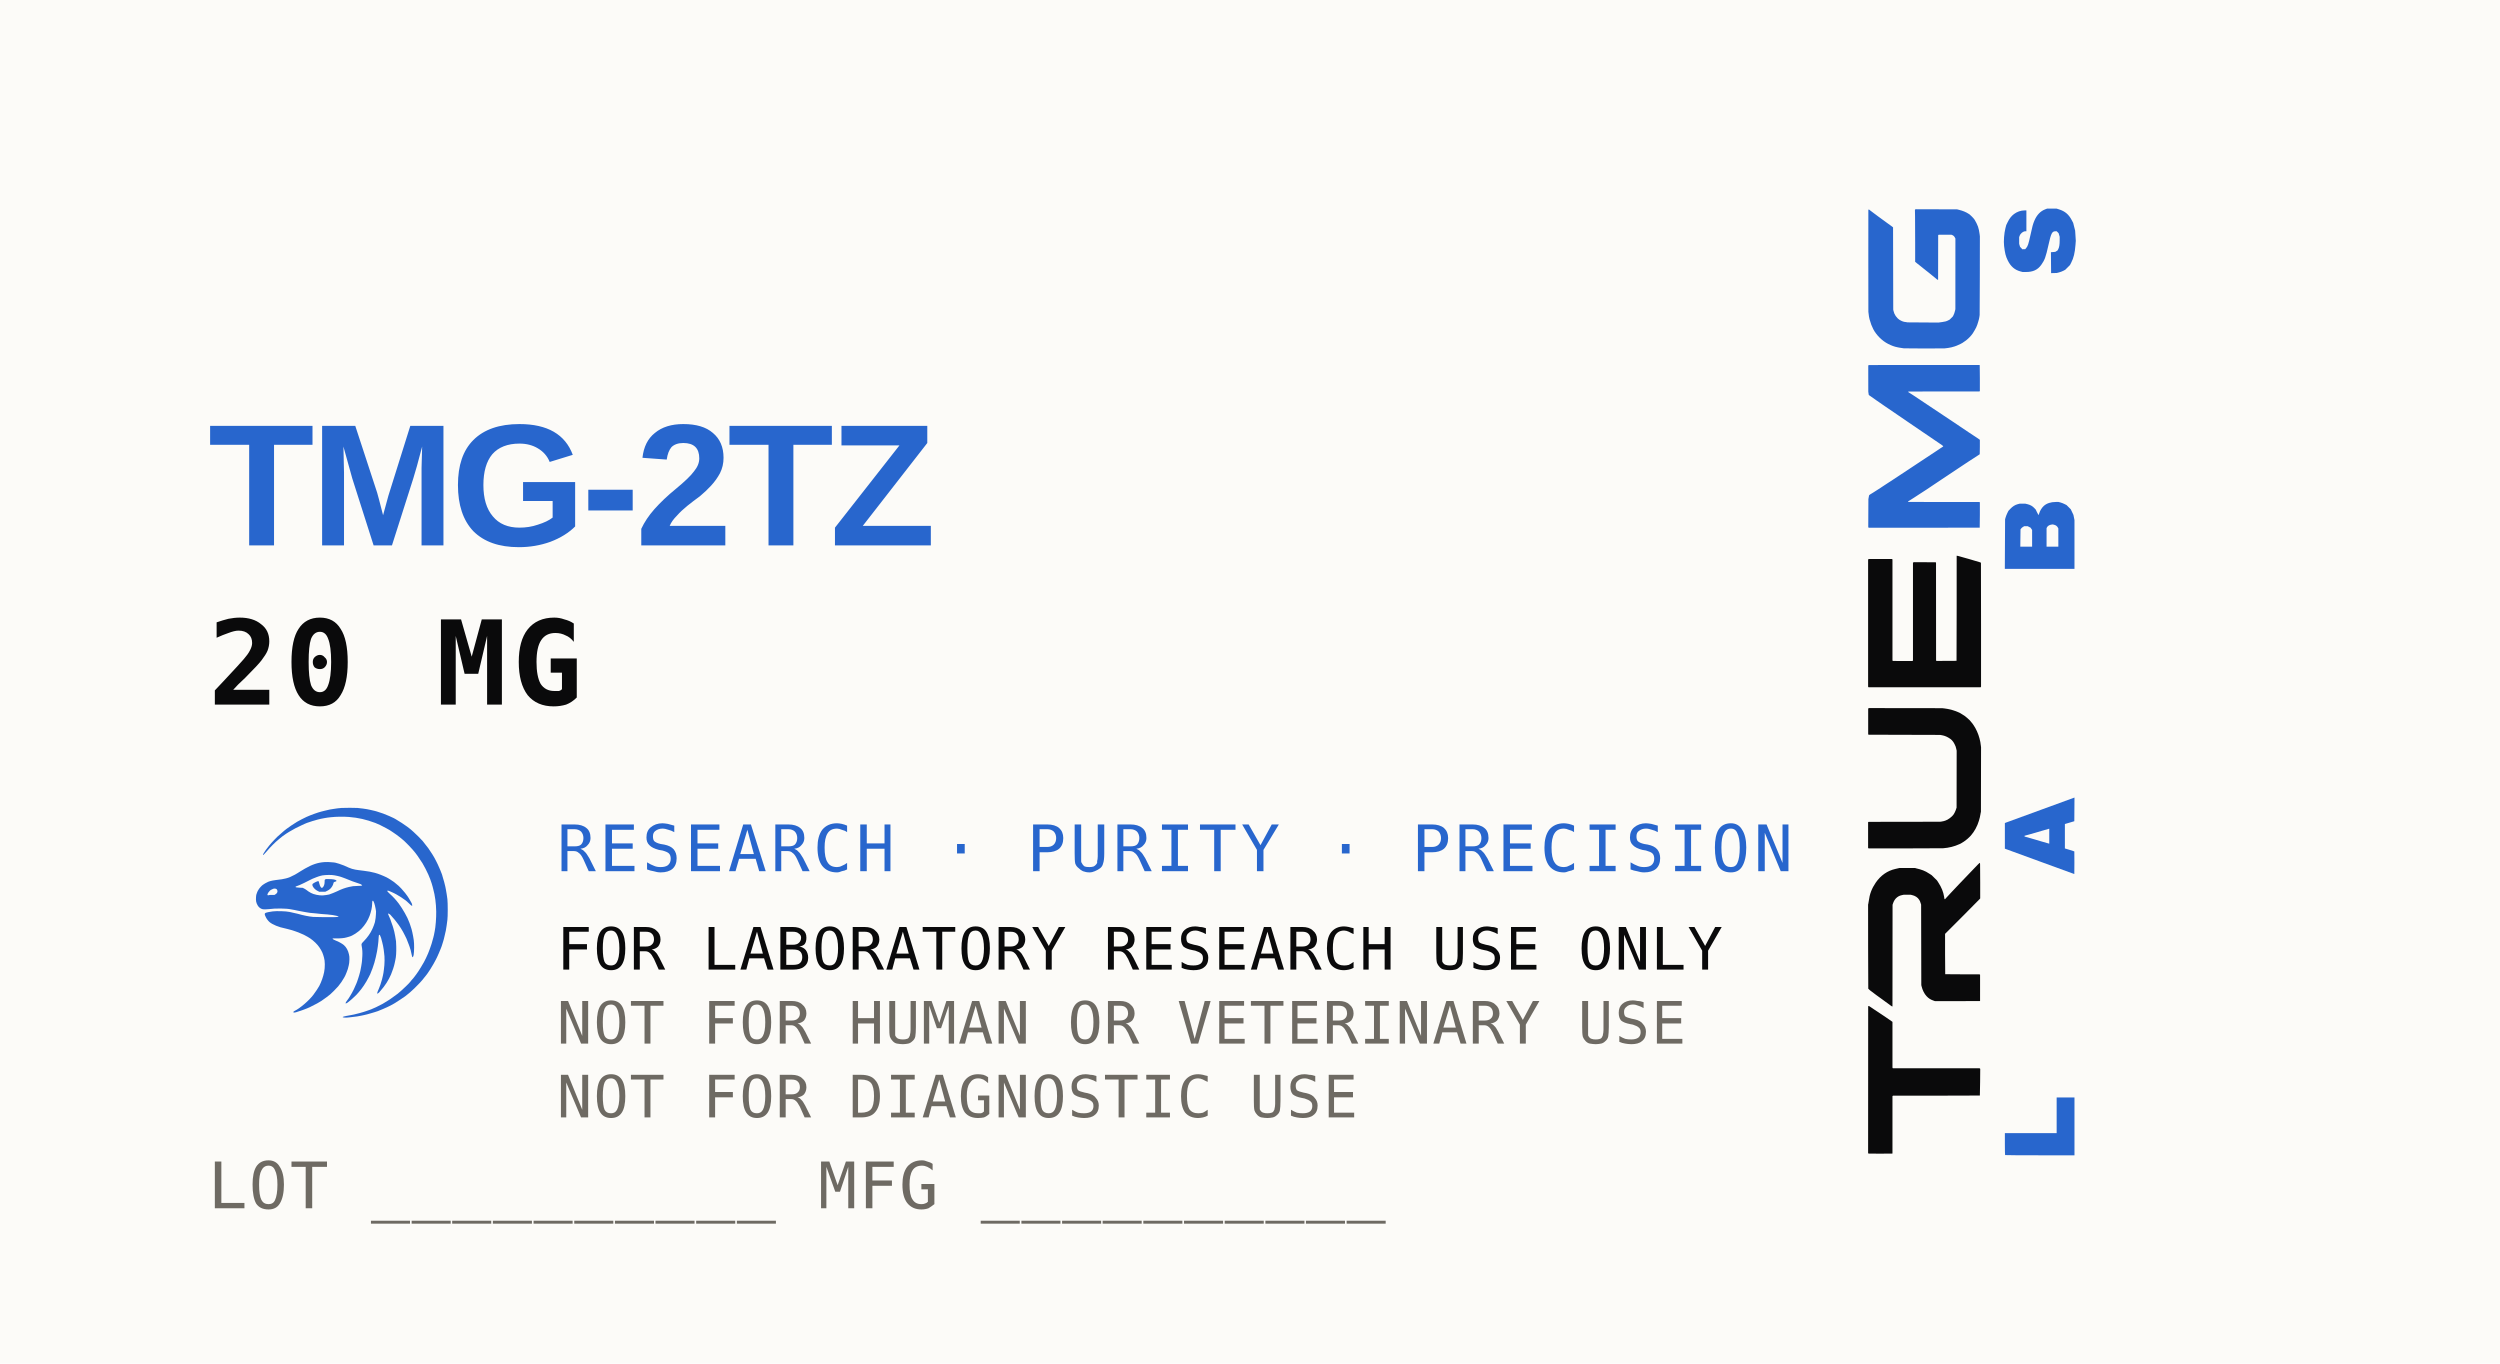
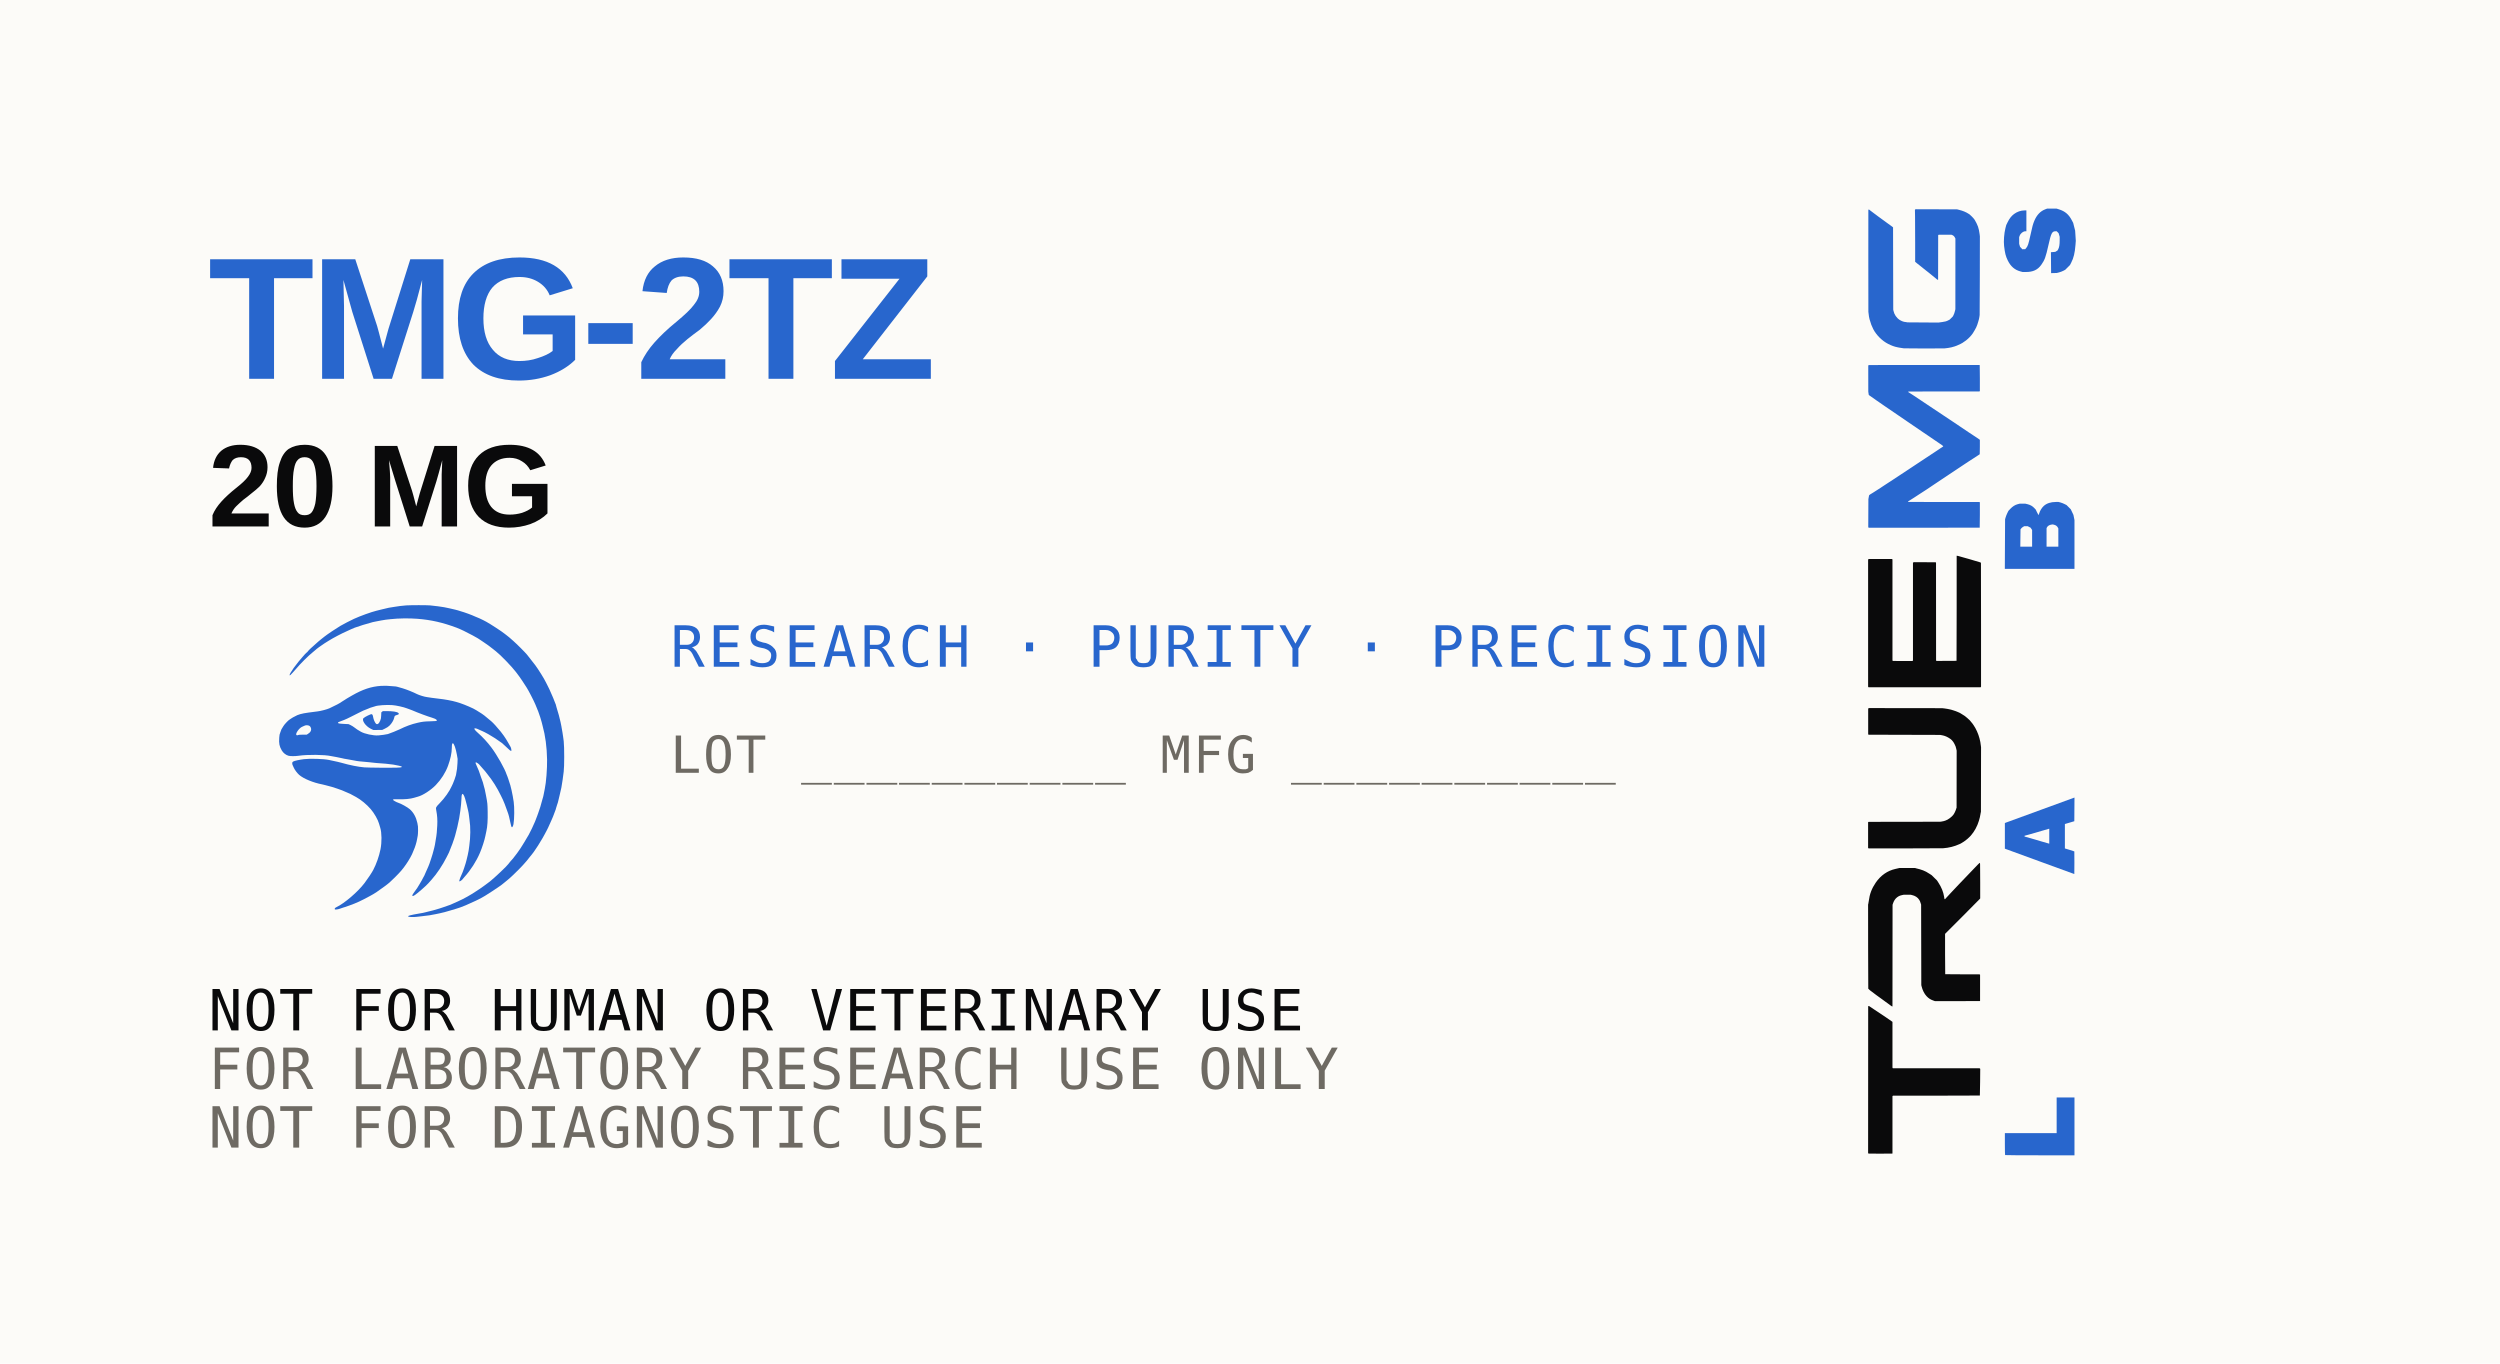
<svg xmlns="http://www.w3.org/2000/svg" width="66.0mm" height="36.0mm" viewBox="0 0 66.0 36.0">
  <rect x="0" y="0" width="66.0" height="36.0" fill="#FCFBF8" />
  <g transform="translate(49.30,30.50) rotate(-90) scale(0.004437)">
    <g transform="translate(0,681) scale(0.025,-0.025)" stroke="none">
      <g fill="#0A0A0B">
        <path d="M465 27020 l-58 -59 -15 -2770 c-8 -1524 0 -2802 18 -2841 l33 -70 6816 0 6815 0 61 -61 61 -61 -3 -10322 c-2 -5867 12 -10336 32 -10355 19 -18 1457 -45 3195 -61 l3160 -28 70 77 70 78 0 10325 0 10325 77 42 78 41 5439 0 5440 0 86 110 c125 160 843 1198 1065 1538 295 455 724 1099 1709 2569 l910 1356 -12 104 -12 103 -17488 9 -17488 9 -59 -58z" />
        <path d="M39653 27037 c-49 -18 -221 -200 -384 -405 -458 -576 -1855 -2468 -2161 -2925 -179 -268 -743 -1037 -1416 -1929 -166 -221 -278 -407 -266 -440 l22 -57 12086 -12 12086 -12 278 -88 c640 -203 1152 -536 1485 -965 307 -395 445 -712 569 -1304 l66 -320 0 -800 0 -800 -66 -300 c-181 -812 -569 -1408 -1152 -1768 -273 -168 -352 -202 -789 -341 l-351 -111 -9580 -21 -9580 -22 -300 -72 c-898 -215 -1753 -647 -2317 -1169 -555 -514 -833 -960 -1109 -1776 l-74 -220 -9 -5315 c-6 -2923 5 -5341 24 -5374 l33 -60 3113 -1 3113 0 48 65 47 66 6 4063 c3 2235 15 4080 27 4100 13 21 2011 36 4813 36 l4790 0 4138 -4134 c2275 -2274 4176 -4155 4224 -4180 l88 -46 3836 0 c2110 0 4003 12 4207 26 l369 26 19 50 c22 57 -449 537 -1427 1453 -693 648 -3219 3069 -3680 3525 -144 143 -513 492 -821 776 -307 284 -765 716 -1018 960 -460 444 -678 647 -1334 1239 l-350 316 13 64 12 65 180 30 c98 16 287 47 419 68 1108 179 2211 624 3280 1324 l560 366 620 626 620 626 263 400 c457 695 732 1203 890 1648 218 612 370 1114 408 1352 14 88 56 250 92 360 l67 200 0 1860 0 1860 -67 280 c-37 154 -105 451 -152 660 -425 1916 -1544 3522 -3281 4711 -1373 939 -2719 1447 -4380 1652 -176 22 -437 66 -580 99 l-260 59 -9960 -6 c-5478 -3 -9999 -20 -10047 -38z" />
        <path d="M73081 27003 l-41 -78 3 -8632 c2 -4748 18 -8831 36 -9073 101 -1383 432 -2698 970 -3860 66 -143 137 -296 156 -340 20 -44 107 -188 194 -320 88 -132 189 -294 225 -360 209 -379 985 -1283 1459 -1702 967 -852 2219 -1538 3517 -1926 650 -194 1101 -302 1480 -354 165 -23 381 -62 480 -87 l180 -46 7678 -14 7679 -14 341 41 c875 105 996 127 1782 328 1078 274 2363 850 3164 1418 90 64 252 177 360 252 187 130 549 429 780 644 172 160 902 995 1009 1154 55 80 204 315 333 521 129 206 275 440 325 520 50 80 106 181 125 225 20 44 83 188 142 320 184 414 294 707 421 1120 67 220 148 481 179 580 32 99 77 306 101 460 24 154 62 337 84 406 22 69 70 384 107 700 l66 574 11 8700 12 8700 -51 100 -50 100 -3067 0 -3067 0 -52 -52 -52 -52 -24 -8508 -24 -8508 -44 -260 c-110 -664 -270 -1122 -588 -1684 -416 -734 -817 -1122 -1520 -1473 -547 -273 -643 -308 -1159 -424 l-449 -100 -6776 10 -6776 11 -200 71 c-110 39 -290 99 -400 133 -249 78 -763 334 -1012 503 -573 388 -1285 1345 -1482 1993 -23 77 -72 239 -109 360 -36 121 -85 364 -108 540 l-41 320 -14 8515 -13 8515 -45 55 -46 55 -3073 0 -3074 0 -42 -77z" />
        <path d="M111470 27037 l-70 -41 0 -13357 0 -13356 77 -42 78 -41 14699 0 c8085 0 14727 11 14761 23 73 29 147 254 589 1797 45 154 107 361 140 460 63 190 147 481 240 830 105 394 171 630 288 1030 333 1138 450 1584 428 1620 l-25 40 -12447 1 c-6847 0 -12469 14 -12496 31 l-47 30 -13 2367 -12 2367 52 52 52 52 11644 8 11643 7 44 44 44 44 13 2601 14 2601 -64 97 -64 98 -11636 0 -11636 0 -65 65 -65 65 9 2319 10 2320 55 55 56 56 12035 0 12036 0 42 77 41 78 0 2733 0 2734 -61 88 -61 87 -15129 1 -15129 0 -70 -41z" />
      </g>
      <g fill="#2866CD">
        <path d="M149428 26991 l-69 -51 0 -13193 c0 -7256 10 -13210 23 -13230 14 -22 1228 -37 3012 -37 l2990 0 48 48 48 48 0 8485 c0 4667 11 8496 24 8510 51 51 137 -27 250 -225 101 -177 300 -490 866 -1360 66 -102 354 -541 640 -976 286 -435 601 -923 700 -1084 99 -162 321 -503 493 -760 172 -256 505 -753 740 -1103 235 -350 445 -663 467 -695 22 -31 510 -762 1084 -1623 574 -861 1170 -1754 1324 -1985 154 -231 405 -609 558 -840 153 -231 503 -754 776 -1163 274 -408 516 -772 538 -808 22 -36 195 -296 384 -577 189 -282 556 -836 816 -1232 1081 -1646 1205 -1838 1541 -2380 75 -121 155 -233 178 -249 22 -17 800 -30 1727 -30 l1686 -1 119 135 c65 75 217 295 338 490 237 384 977 1507 1354 2055 228 331 2457 3644 2617 3889 44 67 699 1051 1456 2187 757 1135 1423 2135 1480 2222 180 274 1884 2825 1961 2936 156 223 1269 1899 1393 2098 72 114 250 393 396 620 l265 412 64 -13 65 -12 10 -8456 10 -8455 45 -54 45 -54 3045 1 c1675 0 3068 15 3097 33 l52 33 3 9997 c2 5498 1 11430 -2 13183 l-5 3187 -64 64 -64 64 -3106 -3 -3106 -4 -378 -57 -379 -56 -90 -91 c-86 -86 -510 -688 -1208 -1715 -174 -255 -384 -561 -468 -680 -84 -119 -276 -396 -427 -616 -151 -220 -458 -665 -682 -990 -1061 -1535 -1504 -2184 -2993 -4392 -102 -151 -291 -424 -420 -606 -395 -558 -1826 -2658 -2692 -3952 -243 -363 -534 -795 -646 -960 -362 -533 -933 -1370 -1216 -1780 -151 -220 -481 -706 -734 -1080 -645 -958 -666 -976 -803 -710 -42 83 -173 285 -290 450 -117 165 -304 439 -414 609 -110 170 -319 485 -464 700 -262 388 -699 1050 -1710 2591 -288 440 -580 881 -649 980 -69 99 -254 378 -411 620 -158 242 -361 548 -451 680 -281 410 -2516 3790 -2639 3990 -64 104 -235 365 -380 580 -145 214 -333 498 -417 630 -84 132 -354 546 -599 920 -245 374 -615 940 -823 1259 -207 318 -435 660 -505 760 -71 99 -211 316 -313 481 -101 165 -291 462 -420 660 -130 198 -296 457 -368 575 -72 117 -167 271 -211 341 -44 69 -139 228 -212 352 -169 288 -192 306 -474 358 -129 23 -333 61 -454 84 l-220 41 -3341 16 -3341 15 -70 -51z" />
        <path d="M200748 27015 c-12 -12 -199 -36 -415 -54 -432 -34 -1041 -135 -1353 -224 -1056 -300 -1666 -529 -2360 -890 -1428 -741 -2792 -2118 -3512 -3547 -409 -812 -663 -1509 -787 -2160 -25 -132 -70 -357 -100 -500 -79 -379 -135 -742 -162 -1060 -43 -494 -55 -9253 -14 -9700 56 -610 149 -1204 259 -1660 102 -419 325 -1132 377 -1200 16 -22 80 -166 140 -320 130 -331 384 -846 530 -1076 305 -481 394 -610 605 -874 491 -615 1084 -1182 1642 -1570 290 -202 1442 -860 1505 -860 28 0 101 -26 164 -59 200 -104 621 -251 1093 -383 253 -70 546 -153 651 -184 105 -31 330 -75 500 -97 170 -23 390 -53 489 -68 99 -14 4347 -33 9440 -40 l9260 -14 540 64 c656 78 1322 222 1791 386 457 161 1227 540 1629 803 397 259 1101 959 1378 1369 420 622 746 1395 972 2303 l125 500 14 4945 15 4946 -71 71 -71 71 -1581 -27 c-870 -14 -3652 -26 -6184 -26 l-4603 0 -358 -430 c-730 -878 -909 -1102 -1673 -2099 -240 -314 -558 -715 -706 -891 -148 -176 -383 -466 -523 -644 -337 -431 -699 -871 -887 -1081 -88 -98 -148 -202 -140 -243 l14 -72 5305 -10 5304 -10 53 -64 53 -63 2 -1507 2 -1506 -91 -224 c-110 -274 -304 -474 -603 -623 l-226 -113 -8400 4 -8400 4 -320 70 c-469 102 -882 246 -1179 409 l-261 145 -360 364 -361 364 -139 260 c-255 475 -361 834 -439 1480 -25 209 -65 499 -88 643 l-43 264 25 3744 25 3744 40 105 c22 58 40 190 41 293 1 337 223 944 505 1380 483 748 1297 1294 2194 1474 l240 48 9794 23 9795 22 117 140 c64 77 166 212 225 299 139 203 491 691 749 1038 529 712 1029 1396 1202 1646 106 153 235 331 287 397 354 447 648 839 1069 1427 120 168 302 408 403 532 l184 226 -13 87 -12 88 -12145 8 c-6680 5 -12155 -1 -12167 -13z" />
      </g>
    </g>
    <g transform="translate(0,811.8) scale(2.00071)">
      <g transform="translate(0,214) scale(0.025,-0.025)" fill="#2866CD" stroke="none">
        <path d="M108180 8534 c-883 -105 -1223 -191 -1720 -433 -723 -354 -1137 -832 -1320 -1524 l-62 -237 -3 -388 c-4 -854 255 -1416 851 -1840 580 -413 916 -536 2354 -856 1425 -317 1640 -428 1640 -841 l0 -141 -113 -114 -114 -113 -214 -63 -214 -64 -425 0 c-504 0 -844 55 -1052 172 l-152 85 -83 134 -83 134 -20 258 -21 258 -1245 -10 -1244 -11 9 -334 9 -334 66 -266 c36 -146 121 -374 189 -506 l125 -240 281 -282 281 -281 281 -146 c560 -291 1154 -435 2099 -509 l500 -39 606 38 606 39 461 117 462 116 312 163 c696 362 1073 805 1299 1525 l94 299 -2 560 -2 560 -94 240 c-217 556 -654 973 -1318 1259 -413 178 -717 261 -1834 501 -954 205 -1224 295 -1434 476 l-146 126 -4 173 -5 172 146 134 147 134 173 52 173 51 400 1 400 1 151 -53 c299 -106 549 -418 549 -685 l0 -122 1240 0 1240 0 0 232 c0 429 -157 880 -432 1244 -232 306 -531 541 -948 745 l-360 176 -388 100 c-588 151 -1538 223 -2092 157z" />
        <path d="M27 8413 c-15 -14 -27 -1877 -27 -4140 l0 -4113 3440 0 3440 0 0 1060 0 1060 -2120 0 -2120 0 0 3080 0 3080 -1293 0 c-712 0 -1306 -12 -1320 -27z" />
        <path d="M36449 8370 c-16 -38 -696 -1897 -1510 -4130 l-1482 -4060 1338 -11 c735 -5 1345 -2 1355 8 10 10 94 267 186 571 l167 552 1453 0 1453 0 166 -560 166 -560 1408 -11 1408 -10 -54 150 c-226 634 -2882 7899 -2925 8001 l-54 130 -1523 0 -1524 0 -28 -70z m1733 -2892 c92 -340 278 -981 413 -1425 135 -444 245 -826 245 -850 l0 -43 -880 0 -880 0 0 35 c0 20 118 428 261 908 144 480 325 1099 402 1375 77 276 150 534 162 574 12 40 41 66 65 58 l43 -14 169 -618z" />
        <path d="M69760 4303 l0 -4143 2902 0 2901 0 309 62 308 62 334 158 333 158 252 251 251 252 125 248 c69 137 153 351 185 477 l60 229 -1 321 c-1 601 -160 1085 -470 1430 -201 224 -556 447 -848 535 -133 40 -241 82 -241 95 0 12 146 91 325 175 l324 152 189 177 c231 216 381 483 460 821 l61 257 0 322 1 321 -62 239 c-83 323 -270 621 -559 892 l-241 226 -260 128 c-143 71 -368 160 -499 198 l-239 69 -2950 15 -2950 15 0 -4142z m4807 2197 c59 -44 145 -145 190 -225 l83 -146 0 -196 0 -196 -90 -178 -90 -178 -136 -91 -136 -90 -994 0 -994 0 0 702 0 702 1030 -12 1030 -12 107 -80z m151 -3079 c149 -77 276 -287 306 -506 l24 -176 -47 -179 c-53 -196 -161 -336 -329 -424 l-108 -56 -1082 0 -1082 0 0 700 0 700 1102 0 1102 0 114 -59z" />
      </g>
    </g>
  </g>
-   <text x="5.5" y="14.40" font-family="Archivo Black, Archivo, Helvetica Neue, Arial, sans-serif" font-weight="900" font-size="4.60" letter-spacing="-0.12" fill="#2866CD">TMG-2TZ</text>
-   <text x="5.5" y="18.60" font-family="IBM Plex Mono, SF Mono, Menlo, monospace" font-weight="600" font-size="3.10" letter-spacing="0.14" fill="#0A0A0B">20 MG</text>
-   <g transform="translate(5.500,20.400) scale(0.004625)">
+   <text x="5.5" y="10.00" font-family="Archivo Black, Archivo, Helvetica Neue, Arial, sans-serif" font-weight="900" font-size="4.60" letter-spacing="-0.12" fill="#2866CD">TMG-2TZ</text>
+   <text x="5.5" y="13.90" font-family="Archivo Black, Archivo, Helvetica Neue, Arial, sans-serif" font-weight="900" font-size="3.10" letter-spacing="-0.04" fill="#0A0A0B">20 MG</text>
+   <g transform="translate(5.500,14.600) scale(0.006875)">
    <g transform="translate(0,1600) scale(0.025,-0.025)" fill="#2866CD" stroke="none">
      <path d="M30400 55957 c-297 -16 -720 -59 -940 -94 -220 -35 -598 -91 -840 -124 -768 -105 -982 -149 -2060 -419 -187 -47 -520 -130 -740 -184 -821 -204 -2477 -801 -3440 -1242 -528 -241 -1624 -809 -2100 -1086 -590 -345 -2063 -1335 -2434 -1636 -184 -150 -429 -344 -546 -432 -225 -171 -418 -340 -1592 -1400 -171 -154 -354 -346 -408 -427 -53 -81 -151 -178 -217 -217 -65 -39 -332 -323 -591 -631 -260 -307 -536 -632 -615 -722 -79 -90 -204 -252 -278 -361 -74 -110 -192 -263 -262 -340 -114 -126 -263 -343 -696 -1013 -216 -334 -206 -561 14 -319 54 61 220 236 368 390 148 154 351 382 453 506 583 717 1913 2044 2524 2520 187 146 376 305 420 354 124 139 986 773 1403 1033 152 95 430 269 617 387 719 454 2073 1166 2860 1505 308 133 603 269 657 303 136 88 871 359 1323 488 209 60 422 131 472 159 51 28 280 93 509 144 229 52 529 139 668 194 138 54 485 138 771 186 286 48 664 121 840 162 176 41 500 94 720 119 220 24 553 61 740 82 1195 135 2877 157 4140 55 2107 -171 3829 -563 6000 -1368 547 -203 1543 -682 2440 -1172 805 -441 925 -512 1273 -757 172 -121 406 -279 520 -351 314 -199 918 -640 1261 -920 168 -138 414 -333 546 -433 671 -512 2476 -2380 3072 -3178 171 -230 399 -535 507 -678 203 -270 597 -862 1144 -1720 301 -472 1075 -1973 1331 -2582 244 -582 288 -689 440 -1078 157 -402 526 -1548 526 -1634 0 -25 63 -271 139 -546 425 -1525 659 -3281 692 -5200 24 -1413 -143 -3550 -352 -4500 -43 -198 -116 -563 -160 -812 -45 -249 -115 -537 -156 -640 -40 -103 -95 -296 -122 -428 -70 -351 -400 -1420 -556 -1800 -45 -110 -126 -335 -179 -500 -303 -935 -1266 -2951 -1690 -3540 -48 -66 -136 -217 -195 -335 -59 -118 -223 -384 -363 -590 -141 -206 -291 -442 -333 -525 -80 -157 -865 -1223 -1119 -1521 -80 -93 -265 -302 -411 -463 -146 -160 -293 -345 -327 -409 -114 -218 -2195 -2185 -2830 -2676 -482 -373 -1297 -962 -1638 -1185 -187 -123 -392 -257 -455 -299 -933 -620 -1772 -1089 -2765 -1547 -1211 -558 -1273 -583 -2220 -892 -165 -54 -462 -153 -659 -220 -404 -137 -1597 -460 -1841 -499 -88 -14 -268 -60 -400 -101 -132 -42 -497 -113 -811 -159 -315 -46 -711 -117 -880 -159 -170 -41 -410 -95 -534 -119 -231 -46 -397 -133 -347 -183 95 -94 798 -124 1312 -56 165 22 480 57 700 78 872 82 1752 214 2260 340 209 52 470 107 580 122 229 33 1212 293 1670 443 170 56 494 152 720 213 225 62 554 167 730 234 812 310 1131 440 1222 499 54 35 216 108 361 162 314 117 1446 662 1757 846 121 71 355 207 520 301 366 210 1934 1241 2396 1576 184 134 481 371 660 526 178 155 414 350 524 433 303 227 1686 1577 2220 2165 530 584 702 788 1026 1220 124 165 288 365 363 445 76 80 195 237 265 348 69 111 214 324 322 474 107 150 267 390 356 533 591 958 912 1505 1022 1741 70 149 190 374 268 501 77 128 192 355 255 505 63 150 272 615 464 1033 191 418 388 895 437 1060 48 165 128 376 176 469 47 93 114 299 147 457 34 159 105 389 159 511 54 123 134 394 178 603 44 209 133 578 197 820 205 766 368 1607 466 2396 53 420 127 980 164 1244 103 719 104 3773 2 4678 -40 351 -80 651 -89 666 -10 15 -53 304 -97 642 -44 338 -123 794 -176 1014 -53 220 -110 499 -126 620 -35 263 -450 1784 -595 2180 -56 154 -103 326 -103 383 -1 57 -46 192 -102 300 -55 108 -130 296 -165 417 -36 121 -106 301 -157 400 -51 99 -137 297 -190 440 -127 339 -665 1495 -792 1700 -54 88 -134 241 -177 340 -180 415 -1143 1960 -1598 2567 -399 531 -784 1023 -1271 1625 -285 353 -1603 1669 -2131 2128 -215 187 -483 422 -594 522 -112 101 -303 252 -424 337 -121 85 -274 203 -340 262 -268 241 -2259 1538 -2760 1799 -154 81 -352 185 -440 232 -251 134 -937 448 -980 448 -21 0 -151 53 -289 119 -523 248 -1616 649 -2243 823 -194 54 -383 113 -420 133 -38 19 -212 65 -388 103 -176 37 -574 130 -885 205 -311 75 -689 154 -840 175 -151 22 -572 84 -935 139 -363 54 -912 118 -1220 141 -624 46 -2827 46 -3660 -1z" />
      <path d="M26520 43595 c-1503 -101 -2804 -534 -4460 -1485 -714 -409 -983 -571 -1100 -661 -55 -43 -163 -110 -240 -149 -77 -40 -201 -119 -276 -176 -252 -192 -912 -540 -1832 -966 -362 -168 -1371 -434 -1832 -483 -220 -24 -849 -105 -1397 -181 -1084 -151 -1615 -302 -2108 -598 -124 -75 -244 -136 -267 -136 -23 0 -123 -62 -222 -138 -99 -75 -243 -170 -319 -210 -194 -101 -835 -791 -958 -1032 -57 -110 -148 -261 -204 -335 -55 -74 -113 -191 -127 -260 -15 -69 -77 -242 -139 -385 -93 -215 -119 -350 -150 -780 -62 -878 26 -1314 388 -1935 234 -401 636 -717 1052 -828 273 -73 1001 -73 1501 0 1439 208 4011 182 5050 -52 99 -22 459 -87 800 -145 341 -57 728 -138 860 -179 132 -41 510 -114 840 -162 330 -47 780 -129 1000 -181 220 -51 607 -113 860 -136 253 -24 865 -80 1360 -124 495 -45 981 -98 1080 -118 99 -20 306 -37 460 -38 354 -3 1780 -140 2269 -220 561 -91 1231 -246 1282 -297 107 -107 -50 -145 -708 -168 -1005 -37 -4364 -9 -5019 41 -919 71 -2277 343 -3524 706 -295 86 -642 164 -1920 435 -801 170 -2892 235 -3833 119 -689 -85 -1433 -246 -1627 -352 -142 -77 -161 -105 -172 -254 -7 -100 14 -219 54 -296 36 -70 115 -247 175 -392 132 -321 525 -849 832 -1119 668 -585 2172 -1205 3551 -1464 184 -34 412 -90 507 -124 95 -34 263 -78 373 -99 481 -89 2334 -717 2607 -883 70 -43 250 -120 400 -172 244 -83 464 -195 1313 -665 764 -423 1614 -1125 2248 -1858 531 -613 1106 -1620 1268 -2220 39 -143 124 -429 189 -636 240 -761 257 -2233 37 -3317 -217 -1075 -632 -2255 -1116 -3173 -229 -434 -819 -1321 -1340 -2014 -1001 -1331 -3082 -3113 -4317 -3698 -201 -95 -291 -207 -251 -311 40 -104 505 -42 935 126 201 79 390 143 420 143 30 0 161 38 291 85 130 47 425 153 656 235 1057 378 1752 700 3120 1446 773 421 1073 619 2200 1450 708 522 898 688 1617 1407 888 889 1167 1215 1709 1992 459 658 952 1543 1074 1925 28 88 87 232 131 320 162 320 426 1184 487 1588 34 226 81 482 105 568 24 86 47 446 51 800 5 574 -6 700 -108 1164 -196 892 -591 1610 -1163 2111 -348 305 -1330 854 -1763 986 -288 88 -828 392 -822 463 7 83 242 104 886 80 867 -32 1816 58 2336 222 198 62 469 141 603 175 749 190 2014 1010 2759 1788 834 871 1481 1889 1872 2948 371 1003 586 2015 587 2767 0 510 43 700 159 700 169 0 460 -829 623 -1780 l107 -620 -22 -660 c-20 -592 -86 -1119 -231 -1831 -41 -202 -387 -1161 -474 -1316 -22 -40 -93 -192 -157 -337 -367 -838 -1079 -1848 -1882 -2673 -599 -615 -608 -633 -509 -1135 146 -744 192 -1447 147 -2272 -48 -871 -109 -1582 -139 -1632 -12 -18 -67 -361 -124 -762 -56 -401 -146 -867 -198 -1036 -53 -168 -107 -378 -122 -466 -14 -88 -78 -322 -141 -520 -64 -198 -160 -504 -214 -680 -152 -499 -411 -1216 -459 -1274 -24 -29 -90 -177 -147 -329 -57 -152 -145 -349 -195 -437 -51 -88 -122 -250 -158 -360 -36 -110 -119 -281 -185 -380 -66 -99 -120 -197 -120 -218 0 -20 -72 -160 -160 -310 -88 -149 -235 -402 -327 -562 -315 -549 -487 -810 -761 -1157 -516 -654 -501 -911 32 -556 404 269 1699 1403 2036 1782 132 149 367 412 523 584 778 860 1696 2237 2305 3457 131 264 289 579 351 700 62 121 141 322 177 448 36 125 128 358 204 519 77 160 140 315 140 345 0 29 52 183 115 341 392 980 975 3467 1107 4727 32 308 86 767 118 1020 33 253 61 649 62 880 5 962 253 961 558 -3 94 -296 211 -735 261 -977 49 -242 135 -611 191 -820 55 -209 121 -587 145 -840 25 -253 62 -559 82 -680 172 -1013 156 -2619 -38 -3940 -42 -286 -88 -619 -102 -740 -14 -121 -76 -427 -137 -680 -61 -253 -150 -622 -197 -820 -127 -538 -590 -1900 -721 -2122 -39 -66 -146 -312 -238 -546 -153 -393 -176 -552 -79 -552 54 0 393 237 393 275 0 17 149 195 331 395 955 1050 1835 2420 2383 3710 337 792 716 1965 832 2574 36 190 109 535 161 766 162 707 225 1653 199 3000 -22 1204 -30 1285 -245 2420 -174 915 -259 1298 -325 1453 -34 81 -78 246 -98 366 -20 121 -90 346 -154 500 -65 155 -172 452 -238 661 -219 697 -371 1096 -590 1549 -225 468 -255 587 -158 625 60 23 542 -311 542 -375 0 -18 167 -210 371 -426 204 -216 424 -465 490 -553 65 -88 227 -295 361 -460 806 -1000 1475 -2061 2055 -3260 159 -330 307 -633 329 -674 87 -161 473 -1149 536 -1371 37 -129 117 -352 179 -495 130 -300 330 -1063 443 -1694 78 -431 162 -666 238 -666 74 0 192 250 233 495 136 809 151 2549 29 3405 -164 1155 -478 2567 -677 3046 -53 129 -120 333 -147 454 -28 121 -91 301 -140 400 -49 99 -112 252 -139 340 -263 842 -1447 2937 -2313 4092 -647 863 -1321 1593 -2113 2292 -380 335 -559 564 -507 649 35 57 368 -4 513 -94 72 -44 234 -116 359 -159 125 -43 285 -113 354 -156 69 -43 225 -117 346 -164 193 -76 779 -416 1600 -929 143 -89 368 -246 500 -349 132 -103 324 -236 427 -295 103 -59 226 -156 273 -217 47 -60 209 -209 361 -330 151 -121 341 -298 423 -393 147 -172 412 -367 500 -367 65 0 11 374 -86 593 -41 95 -200 374 -352 620 -152 246 -308 510 -346 587 -75 150 -584 868 -818 1153 -619 756 -1136 1324 -1463 1607 -910 786 -1306 1090 -1806 1385 -172 102 -385 235 -473 295 -208 143 -717 397 -1153 577 -191 79 -504 209 -697 289 -192 80 -485 187 -650 238 -165 50 -453 139 -640 196 -545 168 -1843 407 -2580 476 -374 34 -869 97 -1100 139 -231 41 -582 94 -780 116 -361 41 -1191 293 -1520 460 -595 303 -1597 706 -2220 892 -828 248 -1011 292 -1227 295 -114 1 -339 19 -500 39 -451 57 -1085 72 -1593 38z m1750 -2955 c603 -47 1755 -303 2219 -493 182 -75 385 -148 451 -164 66 -15 237 -80 380 -143 809 -358 2387 -945 3079 -1146 331 -96 539 -198 665 -324 l62 -61 -65 -65 c-53 -53 -213 -68 -952 -89 -973 -28 -1196 -54 -1970 -230 -915 -207 -1807 -533 -2759 -1007 -349 -173 -1455 -617 -1800 -722 -198 -60 -1095 -189 -1477 -212 -768 -46 -2093 236 -2671 568 -510 292 -675 400 -952 621 -165 132 -444 309 -620 393 l-320 152 -722 36 c-406 19 -761 55 -810 82 -106 56 -115 157 -18 191 39 13 178 68 310 123 132 55 384 151 560 213 176 62 653 285 1060 495 407 211 947 483 1200 605 253 122 559 273 680 335 121 62 328 144 460 181 132 37 313 110 402 161 90 52 307 131 483 176 176 45 382 108 458 139 375 156 1784 254 2667 185z m-12741 -3188 c84 -49 157 -141 206 -259 153 -369 -11 -726 -452 -985 l-183 -108 -600 0 c-407 0 -628 -16 -687 -50 -118 -67 -232 -63 -294 11 -172 208 461 1091 900 1255 118 44 284 119 368 165 187 103 540 89 742 -29z" />
      <path d="M26687 39620 l-119 -100 -18 -470 c-17 -409 -36 -512 -147 -790 -197 -494 -466 -674 -672 -450 -159 174 -361 642 -408 950 -51 326 -114 458 -237 490 -131 34 -1056 -420 -1251 -615 -316 -316 318 -1235 1125 -1629 l379 -186 681 3 680 2 425 205 c315 151 495 269 691 452 333 312 649 831 725 1190 68 324 93 351 426 450 314 94 364 159 230 301 -178 190 -840 297 -1832 297 l-559 0 -119 -100z" />
    </g>
  </g>
-   <text x="14.70" y="23.00" font-family="IBM Plex Mono, SF Mono, Menlo, monospace" font-size="1.71" letter-spacing="0.1" fill="#2866CD">RESEARCH · PURITY · PRECISION</text>
-   <text x="14.70" y="25.60" font-family="IBM Plex Mono, SF Mono, Menlo, monospace" font-size="1.55" letter-spacing="0.03" fill="#0A0A0B">FOR LABORATORY RESEARCH USE ONLY</text>
-   <text x="14.70" y="27.55" font-family="IBM Plex Mono, SF Mono, Menlo, monospace" font-size="1.55" letter-spacing="0.03" fill="#6E6A63">NOT FOR HUMAN OR VETERINARY USE</text>
-   <text x="14.70" y="29.50" font-family="IBM Plex Mono, SF Mono, Menlo, monospace" font-size="1.55" letter-spacing="0.03" fill="#6E6A63">NOT FOR DIAGNOSTIC USE</text>
-   <text x="5.5" y="31.90" font-family="IBM Plex Mono, SF Mono, Menlo, monospace" font-size="1.70" letter-spacing="0.05" fill="#6E6A63">LOT __________   MFG __________</text>
+   <text x="17.70" y="17.60" font-family="IBM Plex Mono, SF Mono, Menlo, monospace" font-size="1.50" letter-spacing="0.1" fill="#2866CD">RESEARCH · PURITY · PRECISION</text>
+   <text x="17.70" y="20.40" font-family="IBM Plex Mono, SF Mono, Menlo, monospace" font-size="1.35" letter-spacing="0.05" fill="#6E6A63">LOT __________  MFG __________</text>
+   <text x="5.5" y="27.20" font-family="IBM Plex Mono, SF Mono, Menlo, monospace" font-size="1.50" letter-spacing="0.03" fill="#0A0A0B">NOT FOR HUMAN OR VETERINARY USE</text>
+   <text x="5.5" y="28.75" font-family="IBM Plex Mono, SF Mono, Menlo, monospace" font-size="1.50" letter-spacing="0.03" fill="#6E6A63">FOR LABORATORY RESEARCH USE ONLY</text>
+   <text x="5.5" y="30.30" font-family="IBM Plex Mono, SF Mono, Menlo, monospace" font-size="1.50" letter-spacing="0.03" fill="#6E6A63">NOT FOR DIAGNOSTIC USE</text>
</svg>
